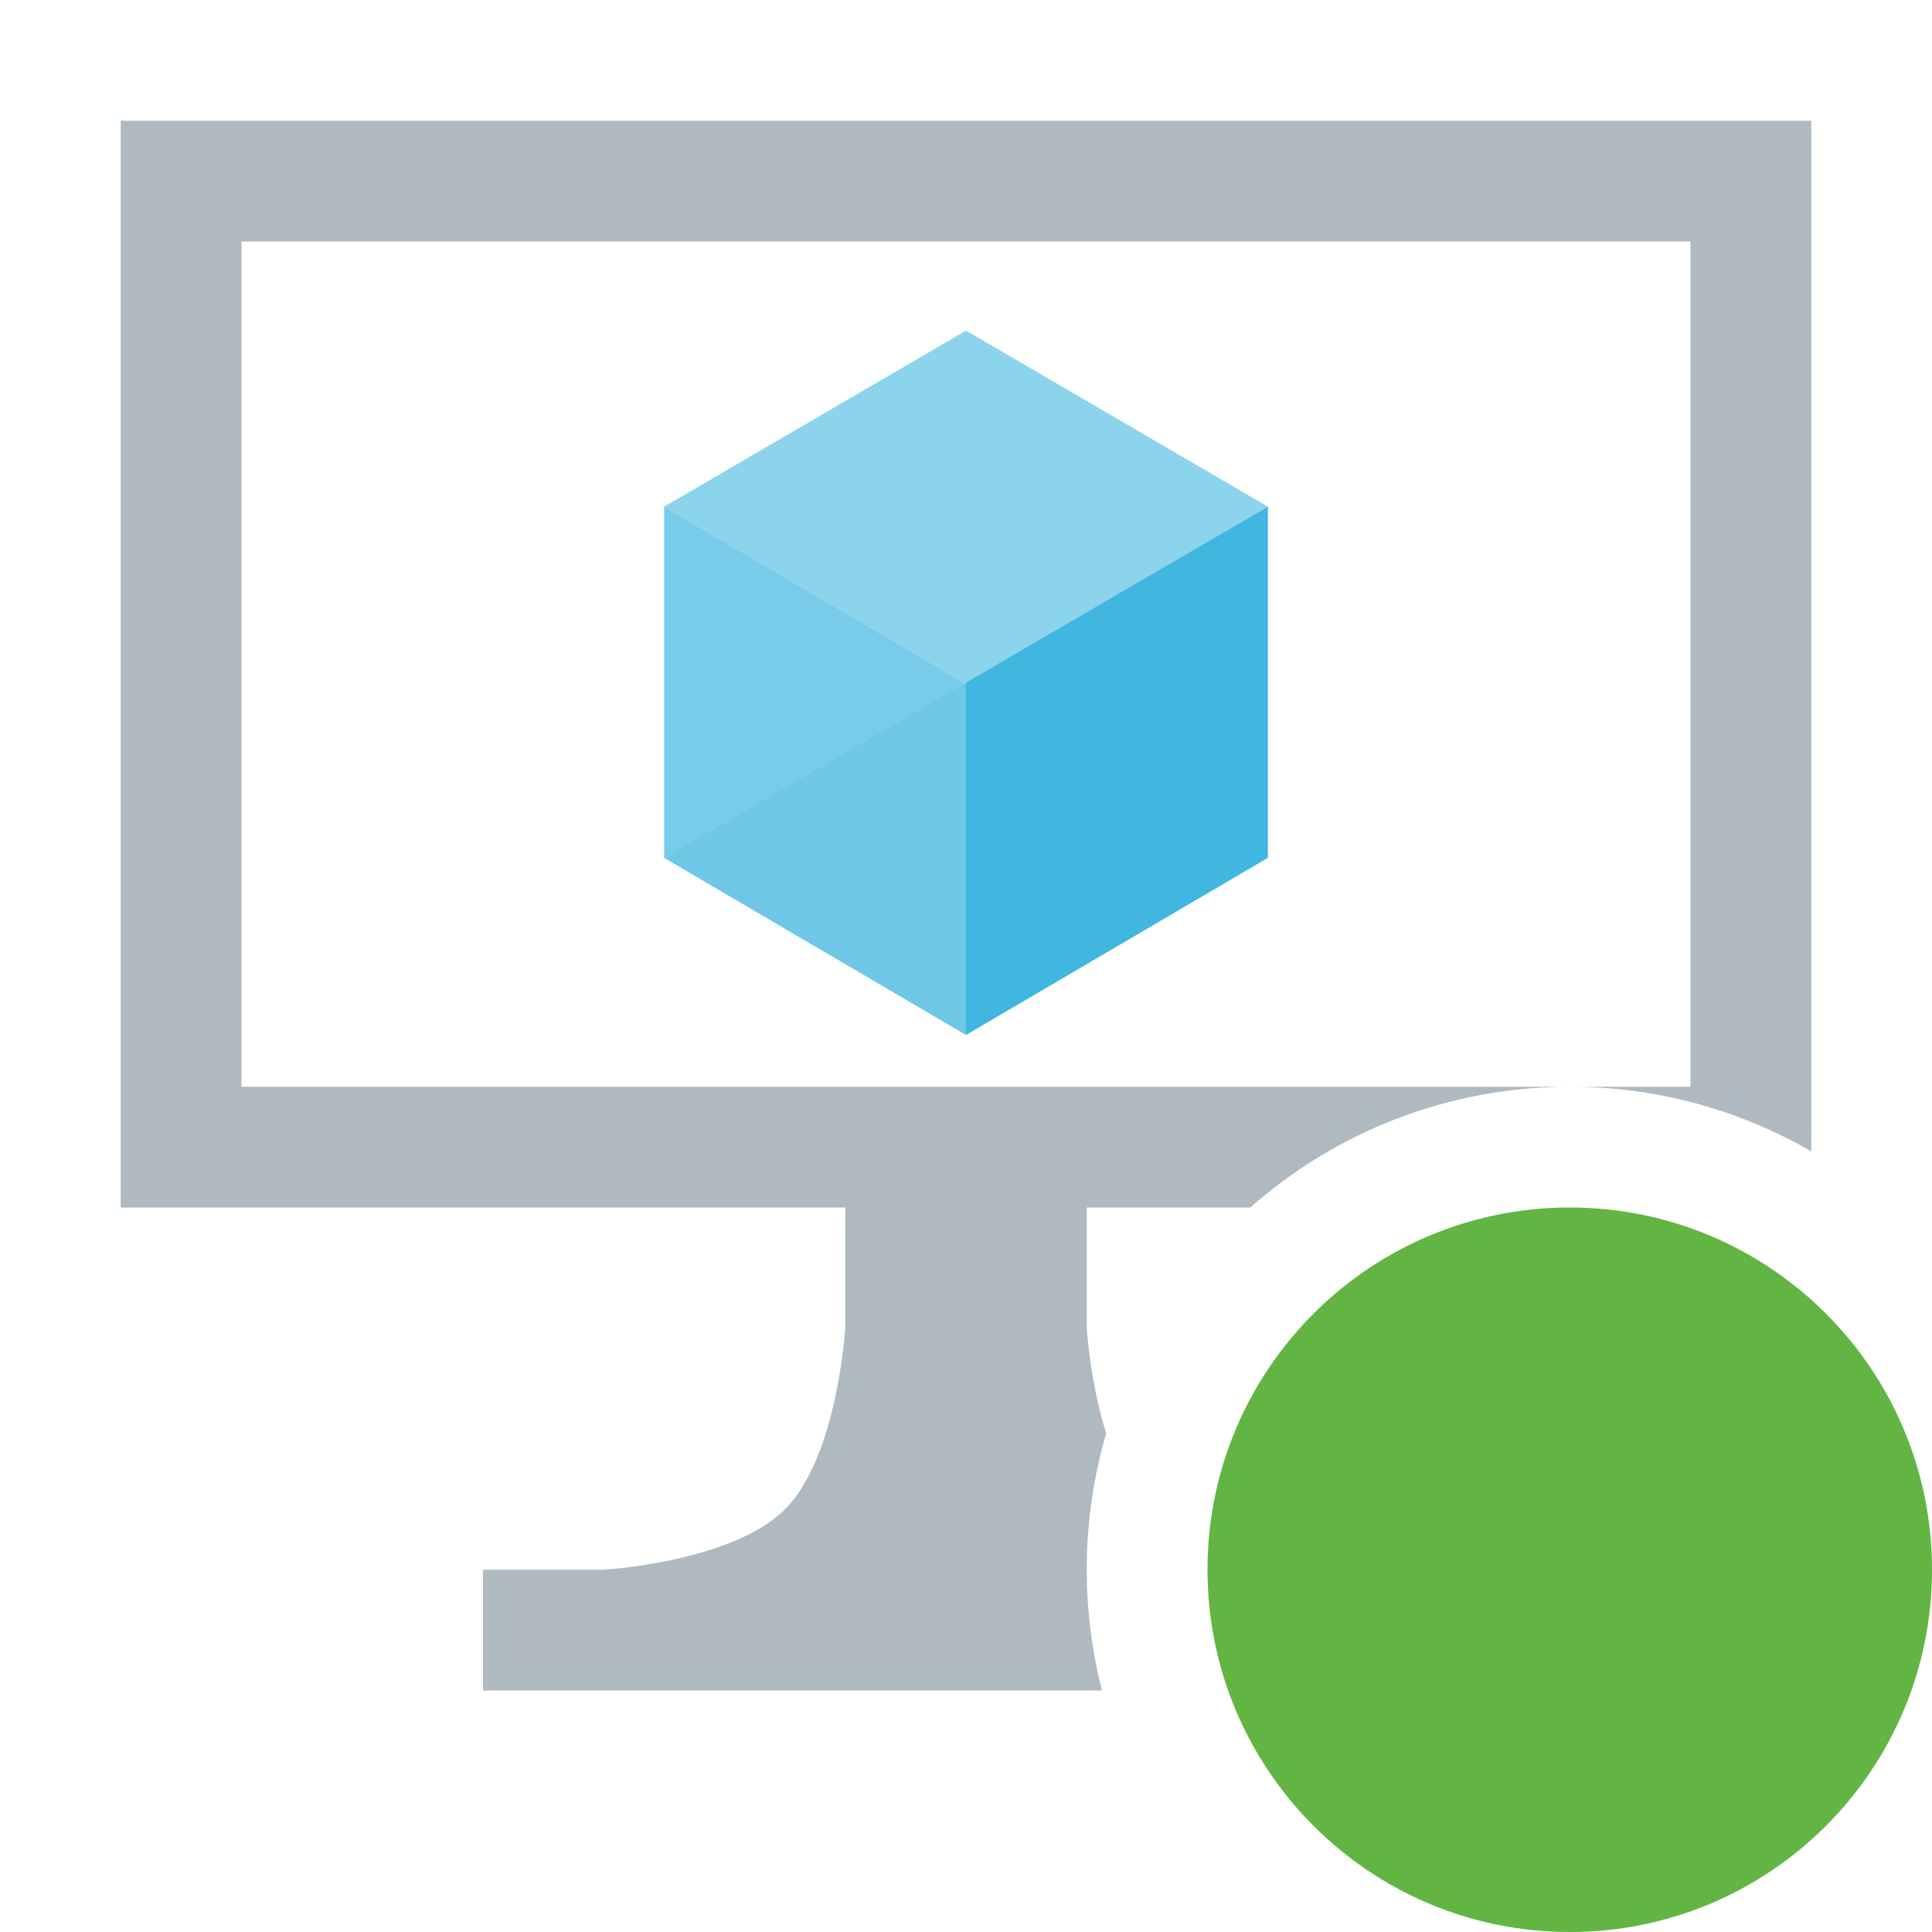
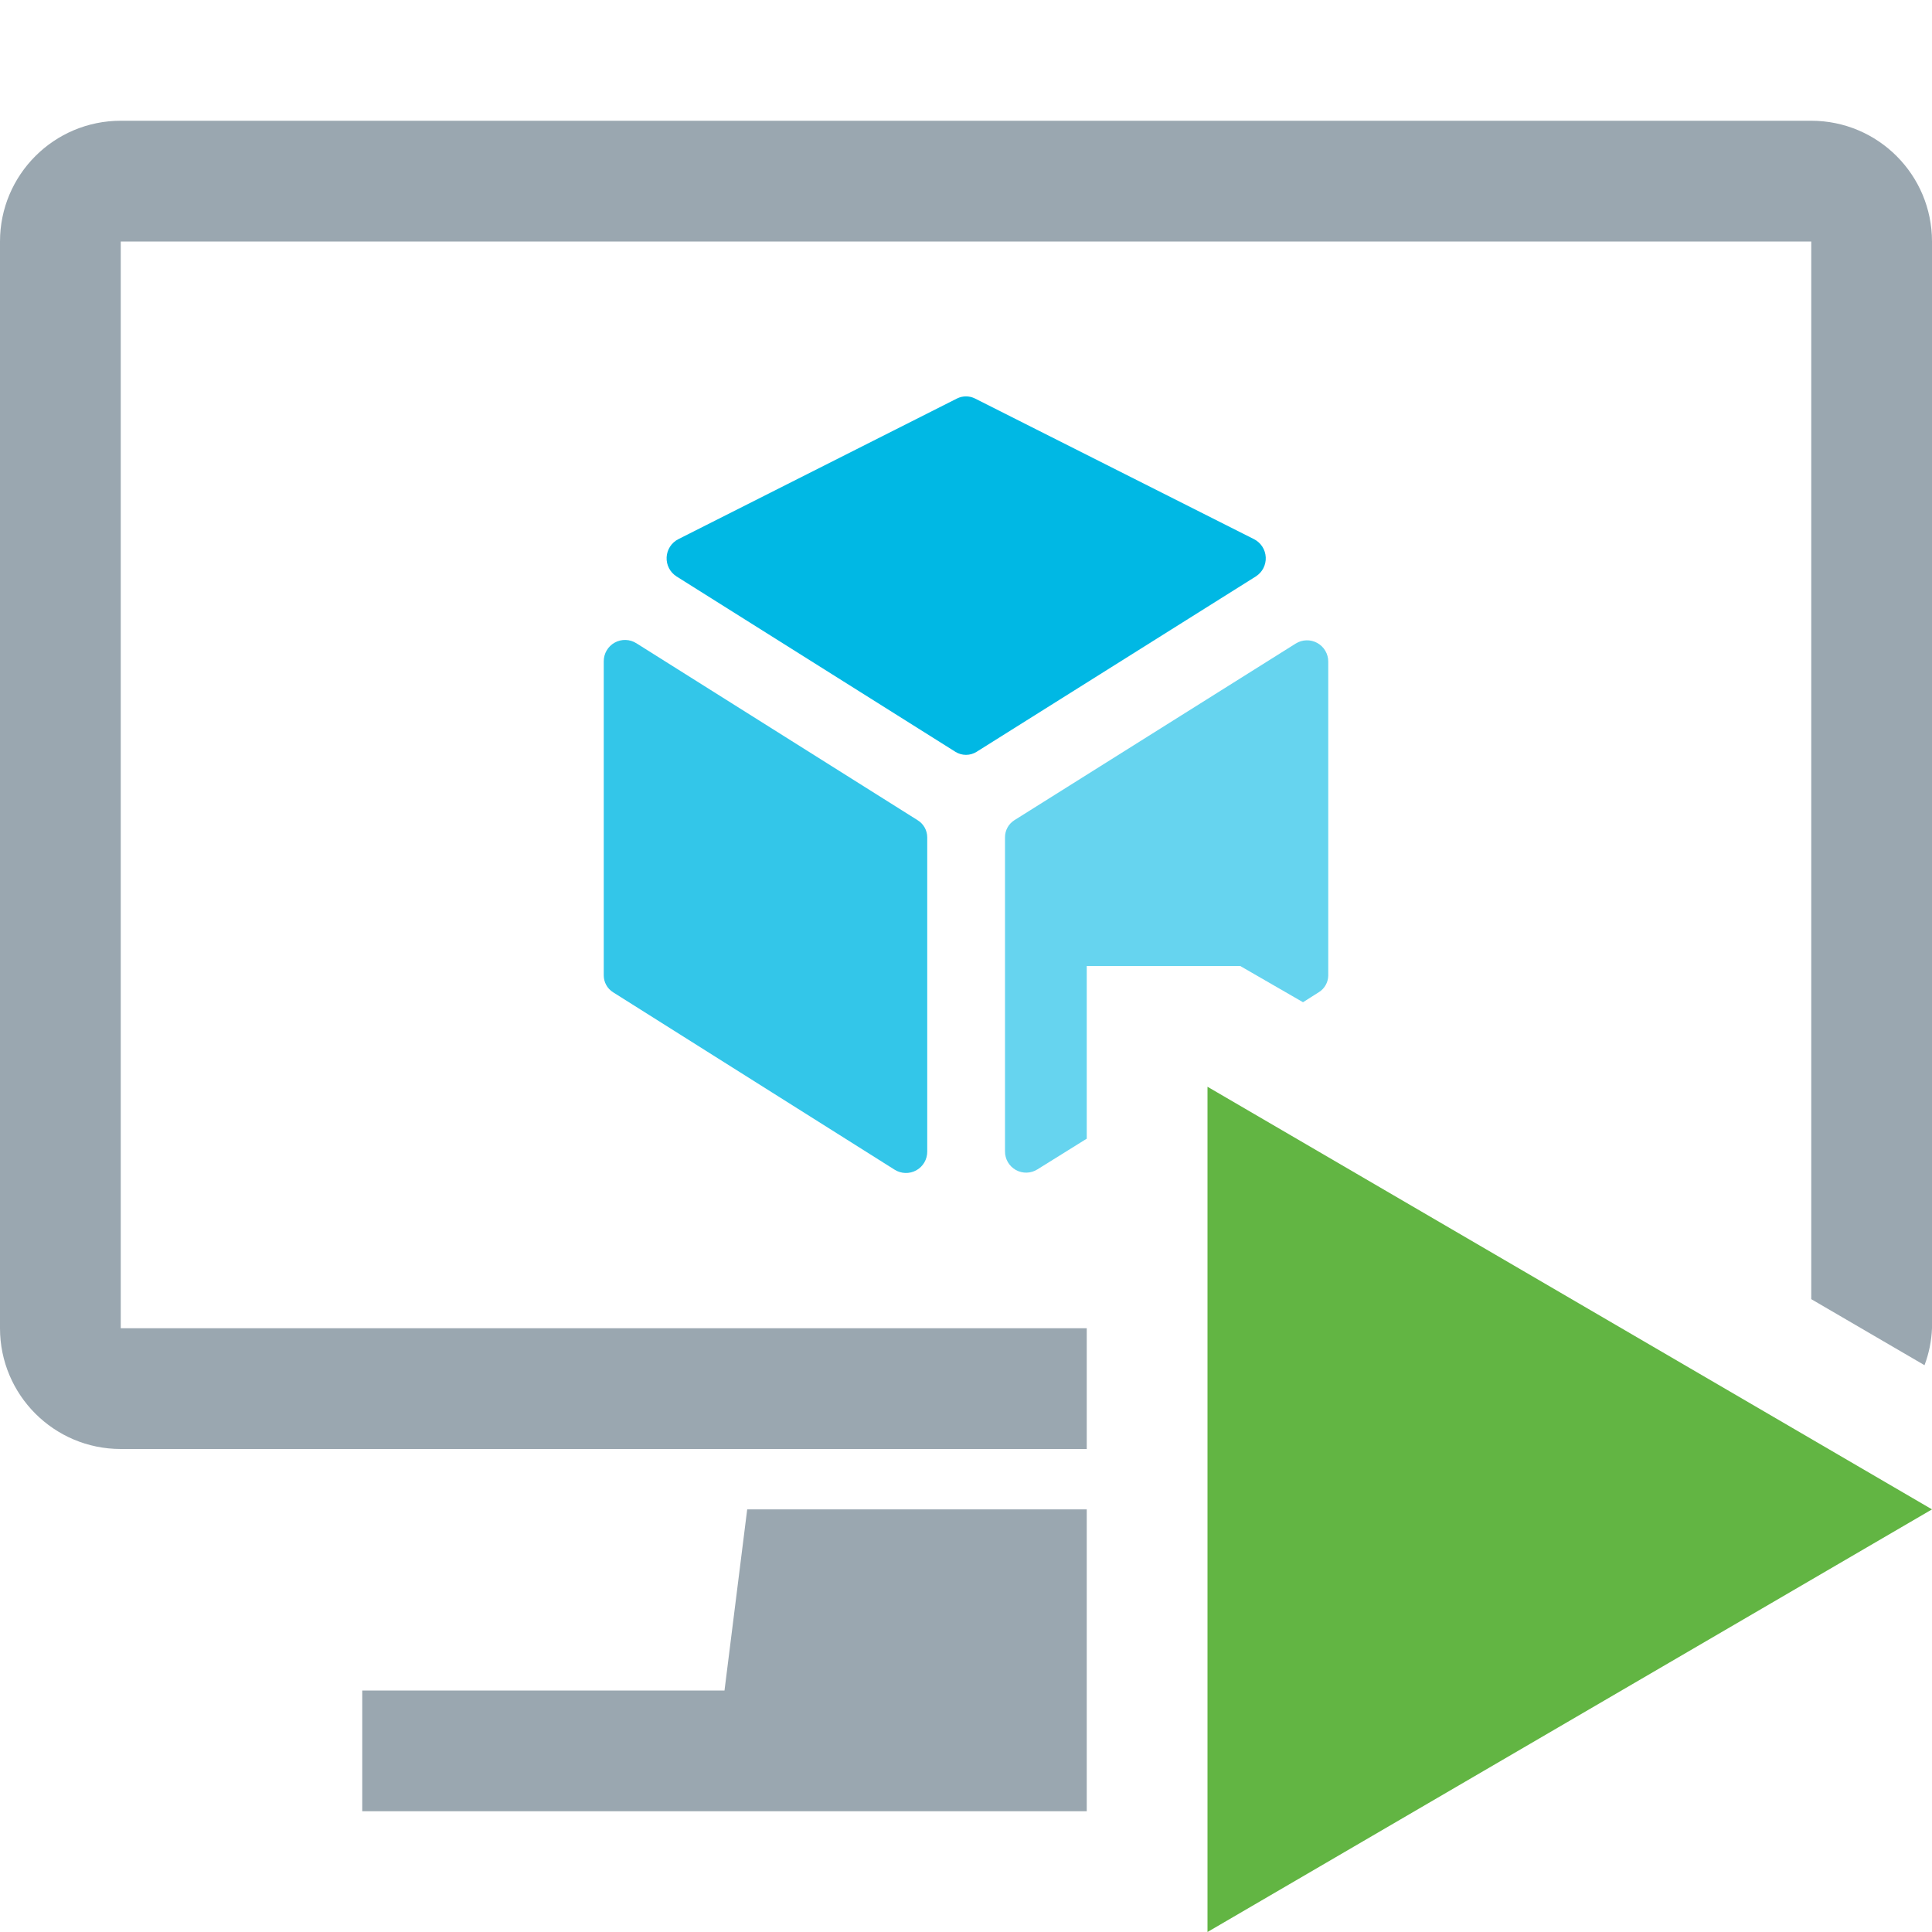
- <svg xmlns="http://www.w3.org/2000/svg" width="16" height="16" viewBox="0 0 16 16" fill="none">
-   <path d="M10.5 4.196V7.104L8 8.571V5.654L10.5 4.196Z" fill="#40B6E0" />
-   <path opacity="0.6" d="M10.5 4.196L8 5.663L5.5 4.196L8 2.738L10.5 4.196Z" fill="#40B6E0" />
-   <path opacity="0.7" d="M8 5.663V8.571L5.5 7.104V4.196L8 5.663Z" fill="#40B6E0" />
-   <path opacity="0.2" d="M5.5 7.105L8 5.655V8.571L5.5 7.105Z" fill="#40B6E0" />
-   <path opacity="0.2" d="M10.5 7.105L8 5.655V8.571L10.5 7.105Z" fill="#40B6E0" />
-   <path fill-rule="evenodd" clip-rule="evenodd" d="M15 1H1V10H7V11C7 11 6.937 12.063 6.5 12.5C6.063 12.937 5 13 5 13H4V14H9.126C9.044 13.68 9 13.345 9 13C9 12.608 9.056 12.229 9.161 11.871C9.026 11.441 9 11 9 11V10H10.354C11.059 9.378 11.986 9 13 9C13.729 9 14.412 9.195 15 9.535V1ZM13 9H14V2H2V9H13Z" fill="#9AA7B0" fill-opacity="0.8" />
-   <path d="M16 13C16 14.657 14.657 16 13 16C11.343 16 10 14.657 10 13C10 11.343 11.343 10 13 10C14.657 10 16 11.343 16 13Z" fill="#62B543" />
+ <svg xmlns="http://www.w3.org/2000/svg" width="16" height="16" viewBox="0 0 16 16">
+   <g>
+     <rect width="16" height="16" fill="#ffdbff" opacity="0" />
+     <g>
+       <polygon points="16 12.5 10 9 10 16 16 12.5" fill="#62b543" />
+       <g>
+         <path d="M9,15H3V14H6l.188-1.5H9Zm0-4H1V2H15v8.759l.938.547A.975.975,0,0,0,16,11V2a1,1,0,0,0-1-1H1A1,1,0,0,0,0,2v9a1,1,0,0,0,1,1H9Z" fill="#9aa7b0" />
+         <g>
+           <path d="M7.912,6.226a.165.165,0,0,0,.176,0L10.4,4.774a.178.178,0,0,0-.015-.309L8.074,3.3a.167.167,0,0,0-.148,0L5.618,4.465a.178.178,0,0,0-.015.309Z" fill="#00b8e4" />
+           <path d="M7.679,6.934A.167.167,0,0,0,7.6,6.793L5.27,5.327a.176.176,0,0,0-.27.15v2.6a.165.165,0,0,0,.078.141L7.409,9.687a.176.176,0,0,0,.27-.15Z" fill="#00b8e4" opacity="0.8" />
+           <path d="M9,8h1.271l.52.3.131-.083A.165.165,0,0,0,11,8.08v-2.6a.176.176,0,0,0-.27-.15L8.4,6.793a.167.167,0,0,0-.077.141v2.6a.175.175,0,0,0,.269.15L9,9.43Z" fill="#00b8e4" opacity="0.6" />
+         </g>
+       </g>
+     </g>
+   </g>
</svg>
